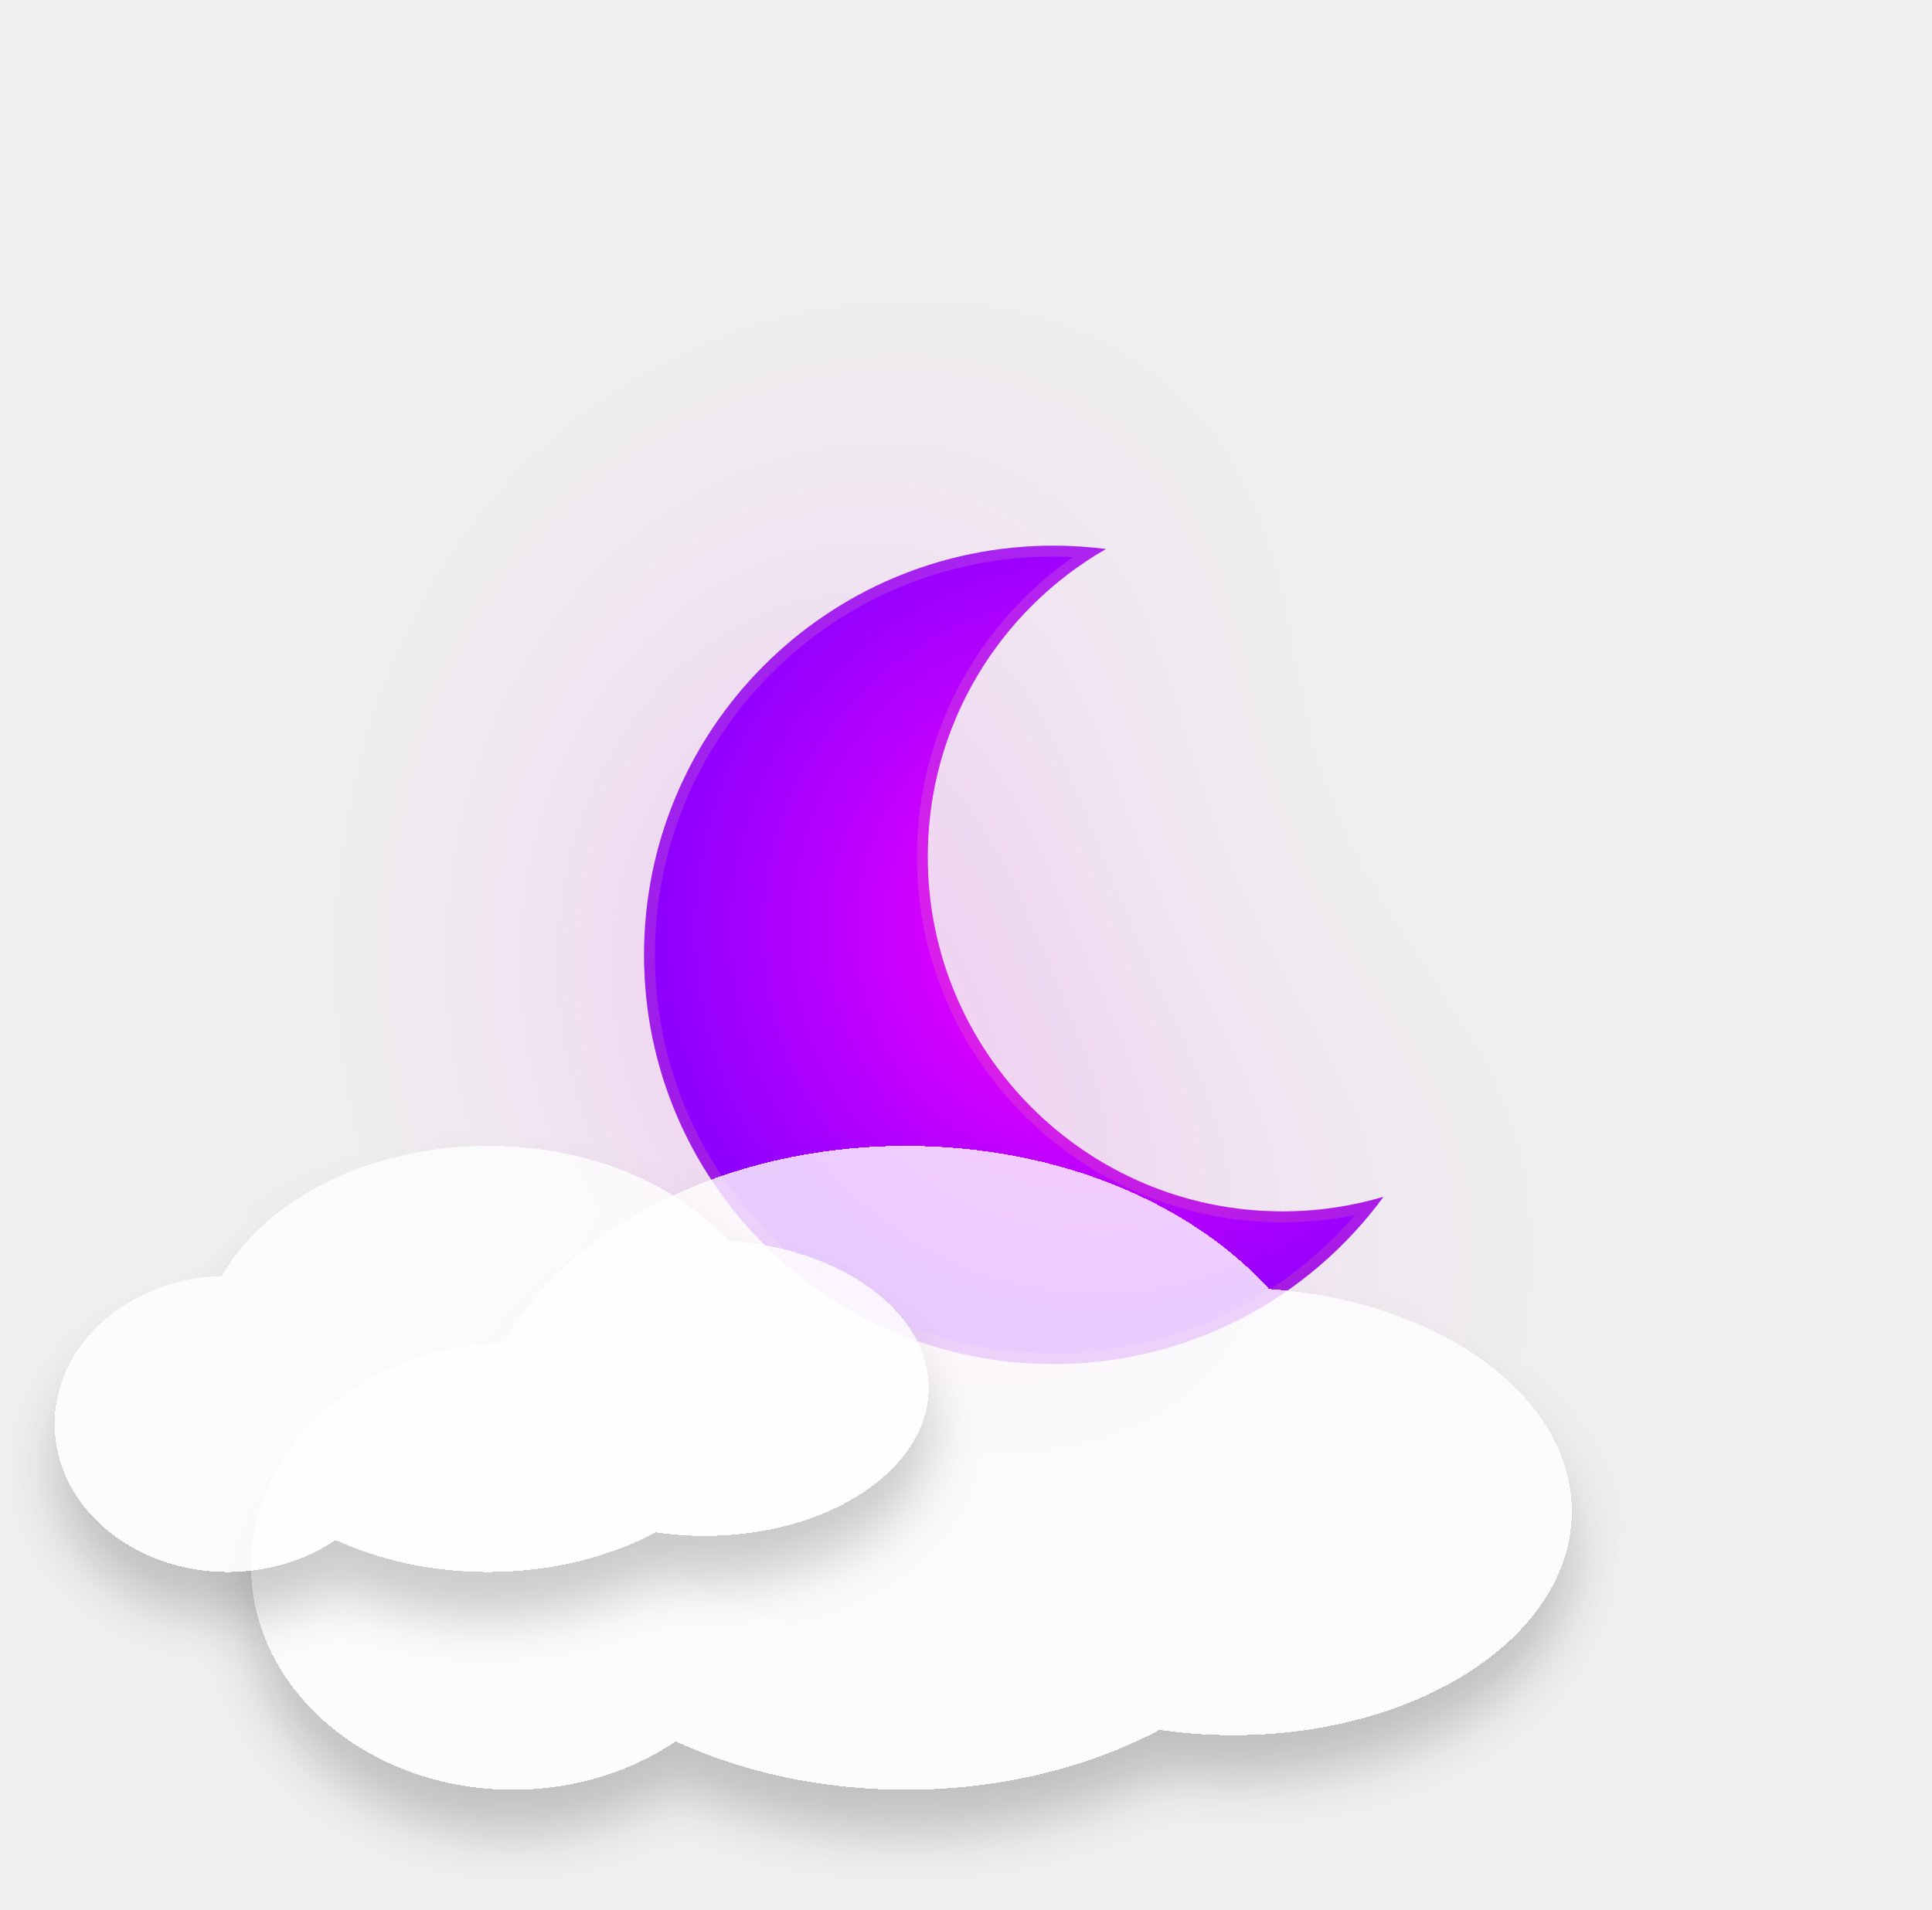
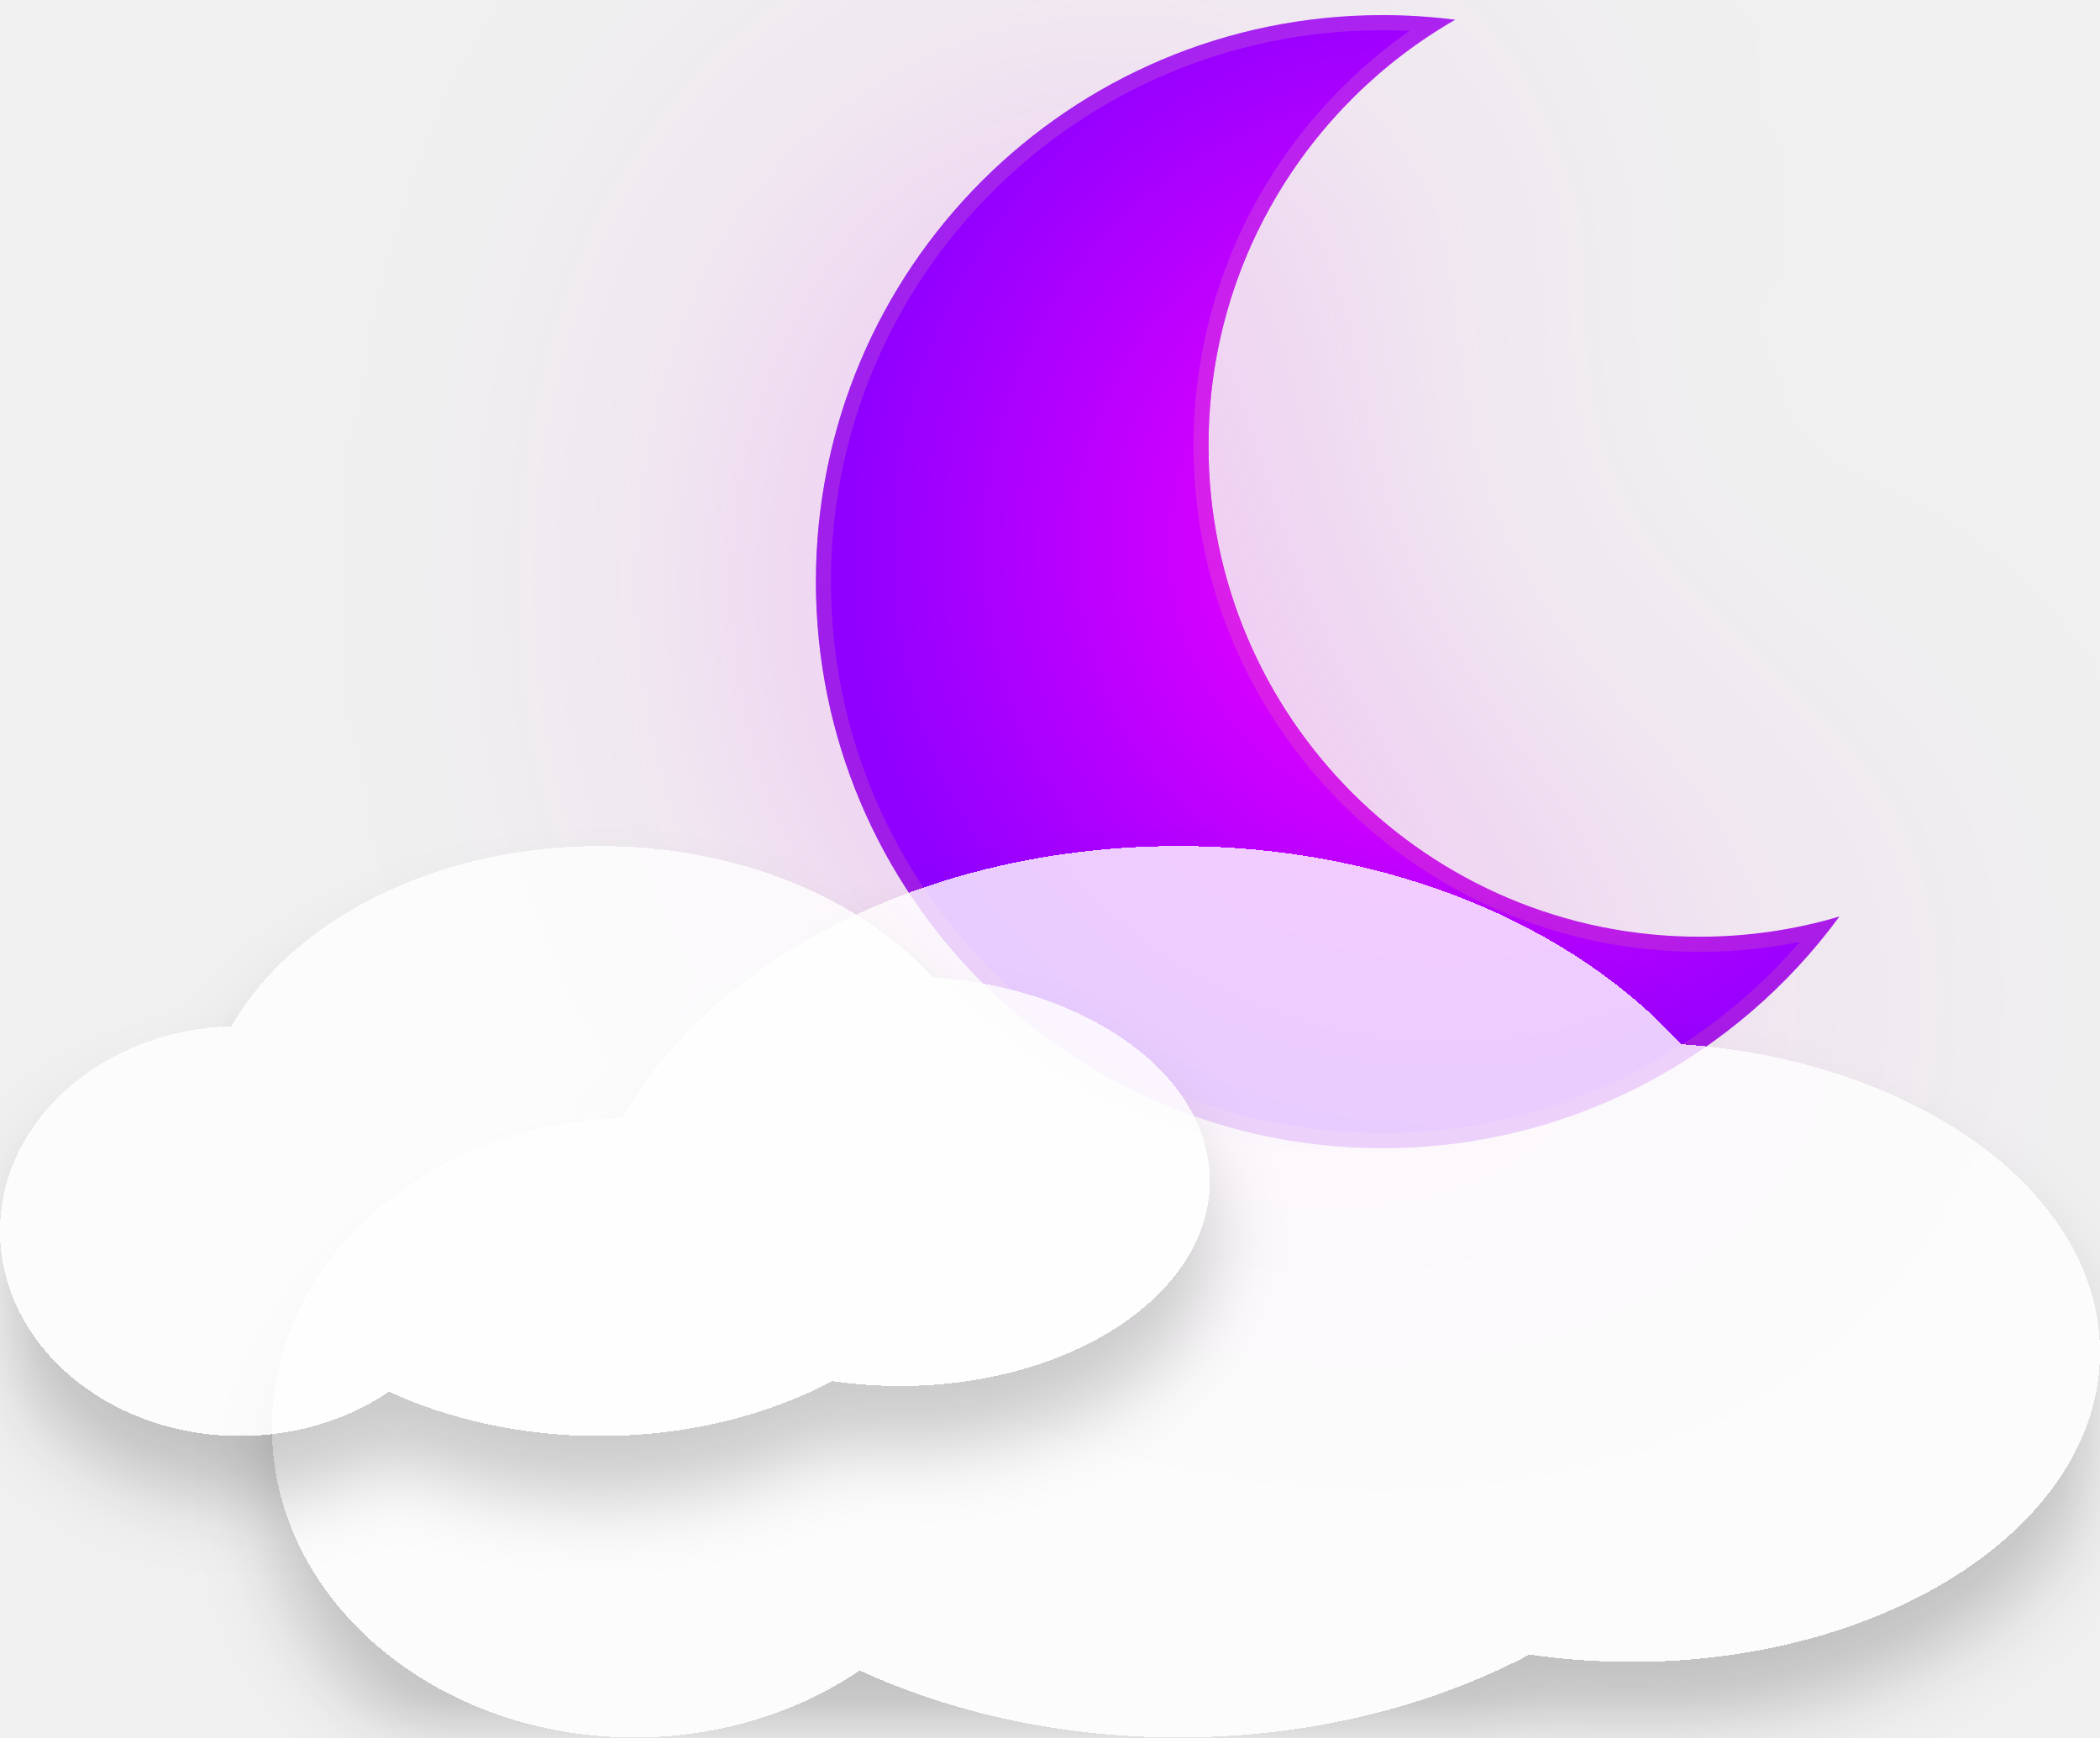
- <svg xmlns="http://www.w3.org/2000/svg" width="177" height="175" viewBox="0 0 177 175" fill="none">
+ <svg xmlns="http://www.w3.org/2000/svg" fill="none" viewBox="5 49 139 115">
  <g filter="url(#filter0_d_10_152)">
    <mask id="path-1-inside-1_10_152" fill="white">
      <path fill-rule="evenodd" clip-rule="evenodd" d="M126.752 109.664C123.82 110.533 120.714 111 117.5 111C99.551 111 85 96.449 85 78.5C85 66.441 91.568 55.916 101.321 50.307C99.743 50.104 98.133 50 96.5 50C75.789 50 59 66.789 59 87.5C59 108.211 75.789 125 96.5 125C108.919 125 119.928 118.963 126.752 109.664Z" />
    </mask>
    <path fill-rule="evenodd" clip-rule="evenodd" d="M126.752 109.664C123.82 110.533 120.714 111 117.5 111C99.551 111 85 96.449 85 78.5C85 66.441 91.568 55.916 101.321 50.307C99.743 50.104 98.133 50 96.5 50C75.789 50 59 66.789 59 87.5C59 108.211 75.789 125 96.5 125C108.919 125 119.928 118.963 126.752 109.664Z" fill="url(#paint0_radial_10_152)" />
    <path d="M126.752 109.664L127.558 110.256L129.316 107.861L126.468 108.705L126.752 109.664ZM101.321 50.307L101.819 51.174L104.394 49.693L101.448 49.315L101.321 50.307ZM126.468 108.705C123.627 109.548 120.617 110 117.5 110V112C120.812 112 124.013 111.519 127.036 110.623L126.468 108.705ZM117.5 110C100.103 110 86 95.897 86 78.5H84C84 97.001 98.999 112 117.5 112V110ZM86 78.5C86 66.814 92.364 56.612 101.819 51.174L100.822 49.44C90.772 55.221 84 66.069 84 78.5H86ZM96.5 51C98.091 51 99.657 51.102 101.194 51.299L101.448 49.315C99.828 49.107 98.176 49 96.5 49V51ZM60 87.5C60 67.342 76.342 51 96.5 51V49C75.237 49 58 66.237 58 87.5H60ZM96.5 124C76.342 124 60 107.658 60 87.5H58C58 108.763 75.237 126 96.5 126V124ZM125.946 109.072C119.302 118.126 108.587 124 96.5 124V126C109.251 126 120.554 119.801 127.558 110.256L125.946 109.072Z" fill="url(#paint1_linear_10_152)" fill-opacity="0.15" mask="url(#path-1-inside-1_10_152)" />
  </g>
  <g filter="url(#filter1_bd_10_152)">
    <path fill-rule="evenodd" clip-rule="evenodd" d="M106.243 158.512C99.692 161.967 91.668 164 83 164C75.257 164 68.029 162.378 61.905 159.569C57.811 162.343 52.632 164 47 164C33.745 164 23 154.822 23 143.5C23 132.422 33.287 123.397 46.146 123.013C52.22 112.427 66.434 105 83 105C96.869 105 109.09 110.206 116.265 118.112C131.851 119.191 144 127.907 144 138.5C144 149.822 130.121 159 113 159C110.679 159 108.418 158.831 106.243 158.512Z" fill="white" fill-opacity="0.8" shape-rendering="crispEdges" />
  </g>
  <g filter="url(#filter2_bd_10_152)">
    <path fill-rule="evenodd" clip-rule="evenodd" d="M60.092 140.415C55.757 142.702 50.446 144.048 44.709 144.048C39.585 144.048 34.801 142.974 30.748 141.115C28.038 142.951 24.611 144.048 20.884 144.048C12.111 144.048 5 137.973 5 130.48C5 123.149 11.808 117.175 20.319 116.921C24.338 109.915 33.745 105 44.709 105C53.888 105 61.976 108.445 66.725 113.678C77.04 114.392 85.081 120.161 85.081 127.171C85.081 134.664 75.895 140.738 64.564 140.738C63.028 140.738 61.532 140.627 60.092 140.415Z" fill="white" fill-opacity="0.8" shape-rendering="crispEdges" />
  </g>
  <defs>
    <filter id="filter0_d_10_152" x="9" y="0" width="167.752" height="175" filterUnits="userSpaceOnUse" color-interpolation-filters="sRGB">
      <feFlood flood-opacity="0" result="BackgroundImageFix" />
      <feColorMatrix in="SourceAlpha" type="matrix" values="0 0 0 0 0 0 0 0 0 0 0 0 0 0 0 0 0 0 127 0" result="hardAlpha" />
      <feOffset />
      <feGaussianBlur stdDeviation="25" />
      <feComposite in2="hardAlpha" operator="out" />
      <feColorMatrix type="matrix" values="0 0 0 0 0.92 0 0 0 0 0 0 0 0 0 1 0 0 0 0.25 0" />
      <feBlend mode="normal" in2="BackgroundImageFix" result="effect1_dropShadow_10_152" />
      <feBlend mode="normal" in="SourceGraphic" in2="effect1_dropShadow_10_152" result="shape" />
    </filter>
    <filter id="filter1_bd_10_152" x="17" y="99" width="133" height="74" filterUnits="userSpaceOnUse" color-interpolation-filters="sRGB">
      <feFlood flood-opacity="0" result="BackgroundImageFix" />
      <feGaussianBlur in="BackgroundImageFix" stdDeviation="3" />
      <feComposite in2="SourceAlpha" operator="in" result="effect1_backgroundBlur_10_152" />
      <feColorMatrix in="SourceAlpha" type="matrix" values="0 0 0 0 0 0 0 0 0 0 0 0 0 0 0 0 0 0 127 0" result="hardAlpha" />
      <feOffset dy="4" />
      <feGaussianBlur stdDeviation="2.5" />
      <feComposite in2="hardAlpha" operator="out" />
      <feColorMatrix type="matrix" values="0 0 0 0 0 0 0 0 0 0 0 0 0 0 0 0 0 0 0.2 0" />
      <feBlend mode="normal" in2="effect1_backgroundBlur_10_152" result="effect2_dropShadow_10_152" />
      <feBlend mode="normal" in="SourceGraphic" in2="effect2_dropShadow_10_152" result="shape" />
    </filter>
    <filter id="filter2_bd_10_152" x="-1" y="99" width="92.081" height="54.048" filterUnits="userSpaceOnUse" color-interpolation-filters="sRGB">
      <feFlood flood-opacity="0" result="BackgroundImageFix" />
      <feGaussianBlur in="BackgroundImageFix" stdDeviation="3" />
      <feComposite in2="SourceAlpha" operator="in" result="effect1_backgroundBlur_10_152" />
      <feColorMatrix in="SourceAlpha" type="matrix" values="0 0 0 0 0 0 0 0 0 0 0 0 0 0 0 0 0 0 127 0" result="hardAlpha" />
      <feOffset dy="4" />
      <feGaussianBlur stdDeviation="2.5" />
      <feComposite in2="hardAlpha" operator="out" />
      <feColorMatrix type="matrix" values="0 0 0 0 0 0 0 0 0 0 0 0 0 0 0 0 0 0 0.2 0" />
      <feBlend mode="normal" in2="effect1_backgroundBlur_10_152" result="effect2_dropShadow_10_152" />
      <feBlend mode="normal" in="SourceGraphic" in2="effect2_dropShadow_10_152" result="shape" />
    </filter>
    <radialGradient id="paint0_radial_10_152" cx="0" cy="0" r="1" gradientUnits="userSpaceOnUse" gradientTransform="translate(100.625 85.25) rotate(95.9246) scale(39.9635)">
      <stop offset="0.312" stop-color="#DB00FF" />
      <stop offset="1" stop-color="#8F00FF" />
    </radialGradient>
    <linearGradient id="paint1_linear_10_152" x1="96.5" y1="50" x2="96.5" y2="125" gradientUnits="userSpaceOnUse">
      <stop stop-color="#FFE999" />
      <stop offset="1" stop-color="#FFAE50" />
    </linearGradient>
  </defs>
</svg>
